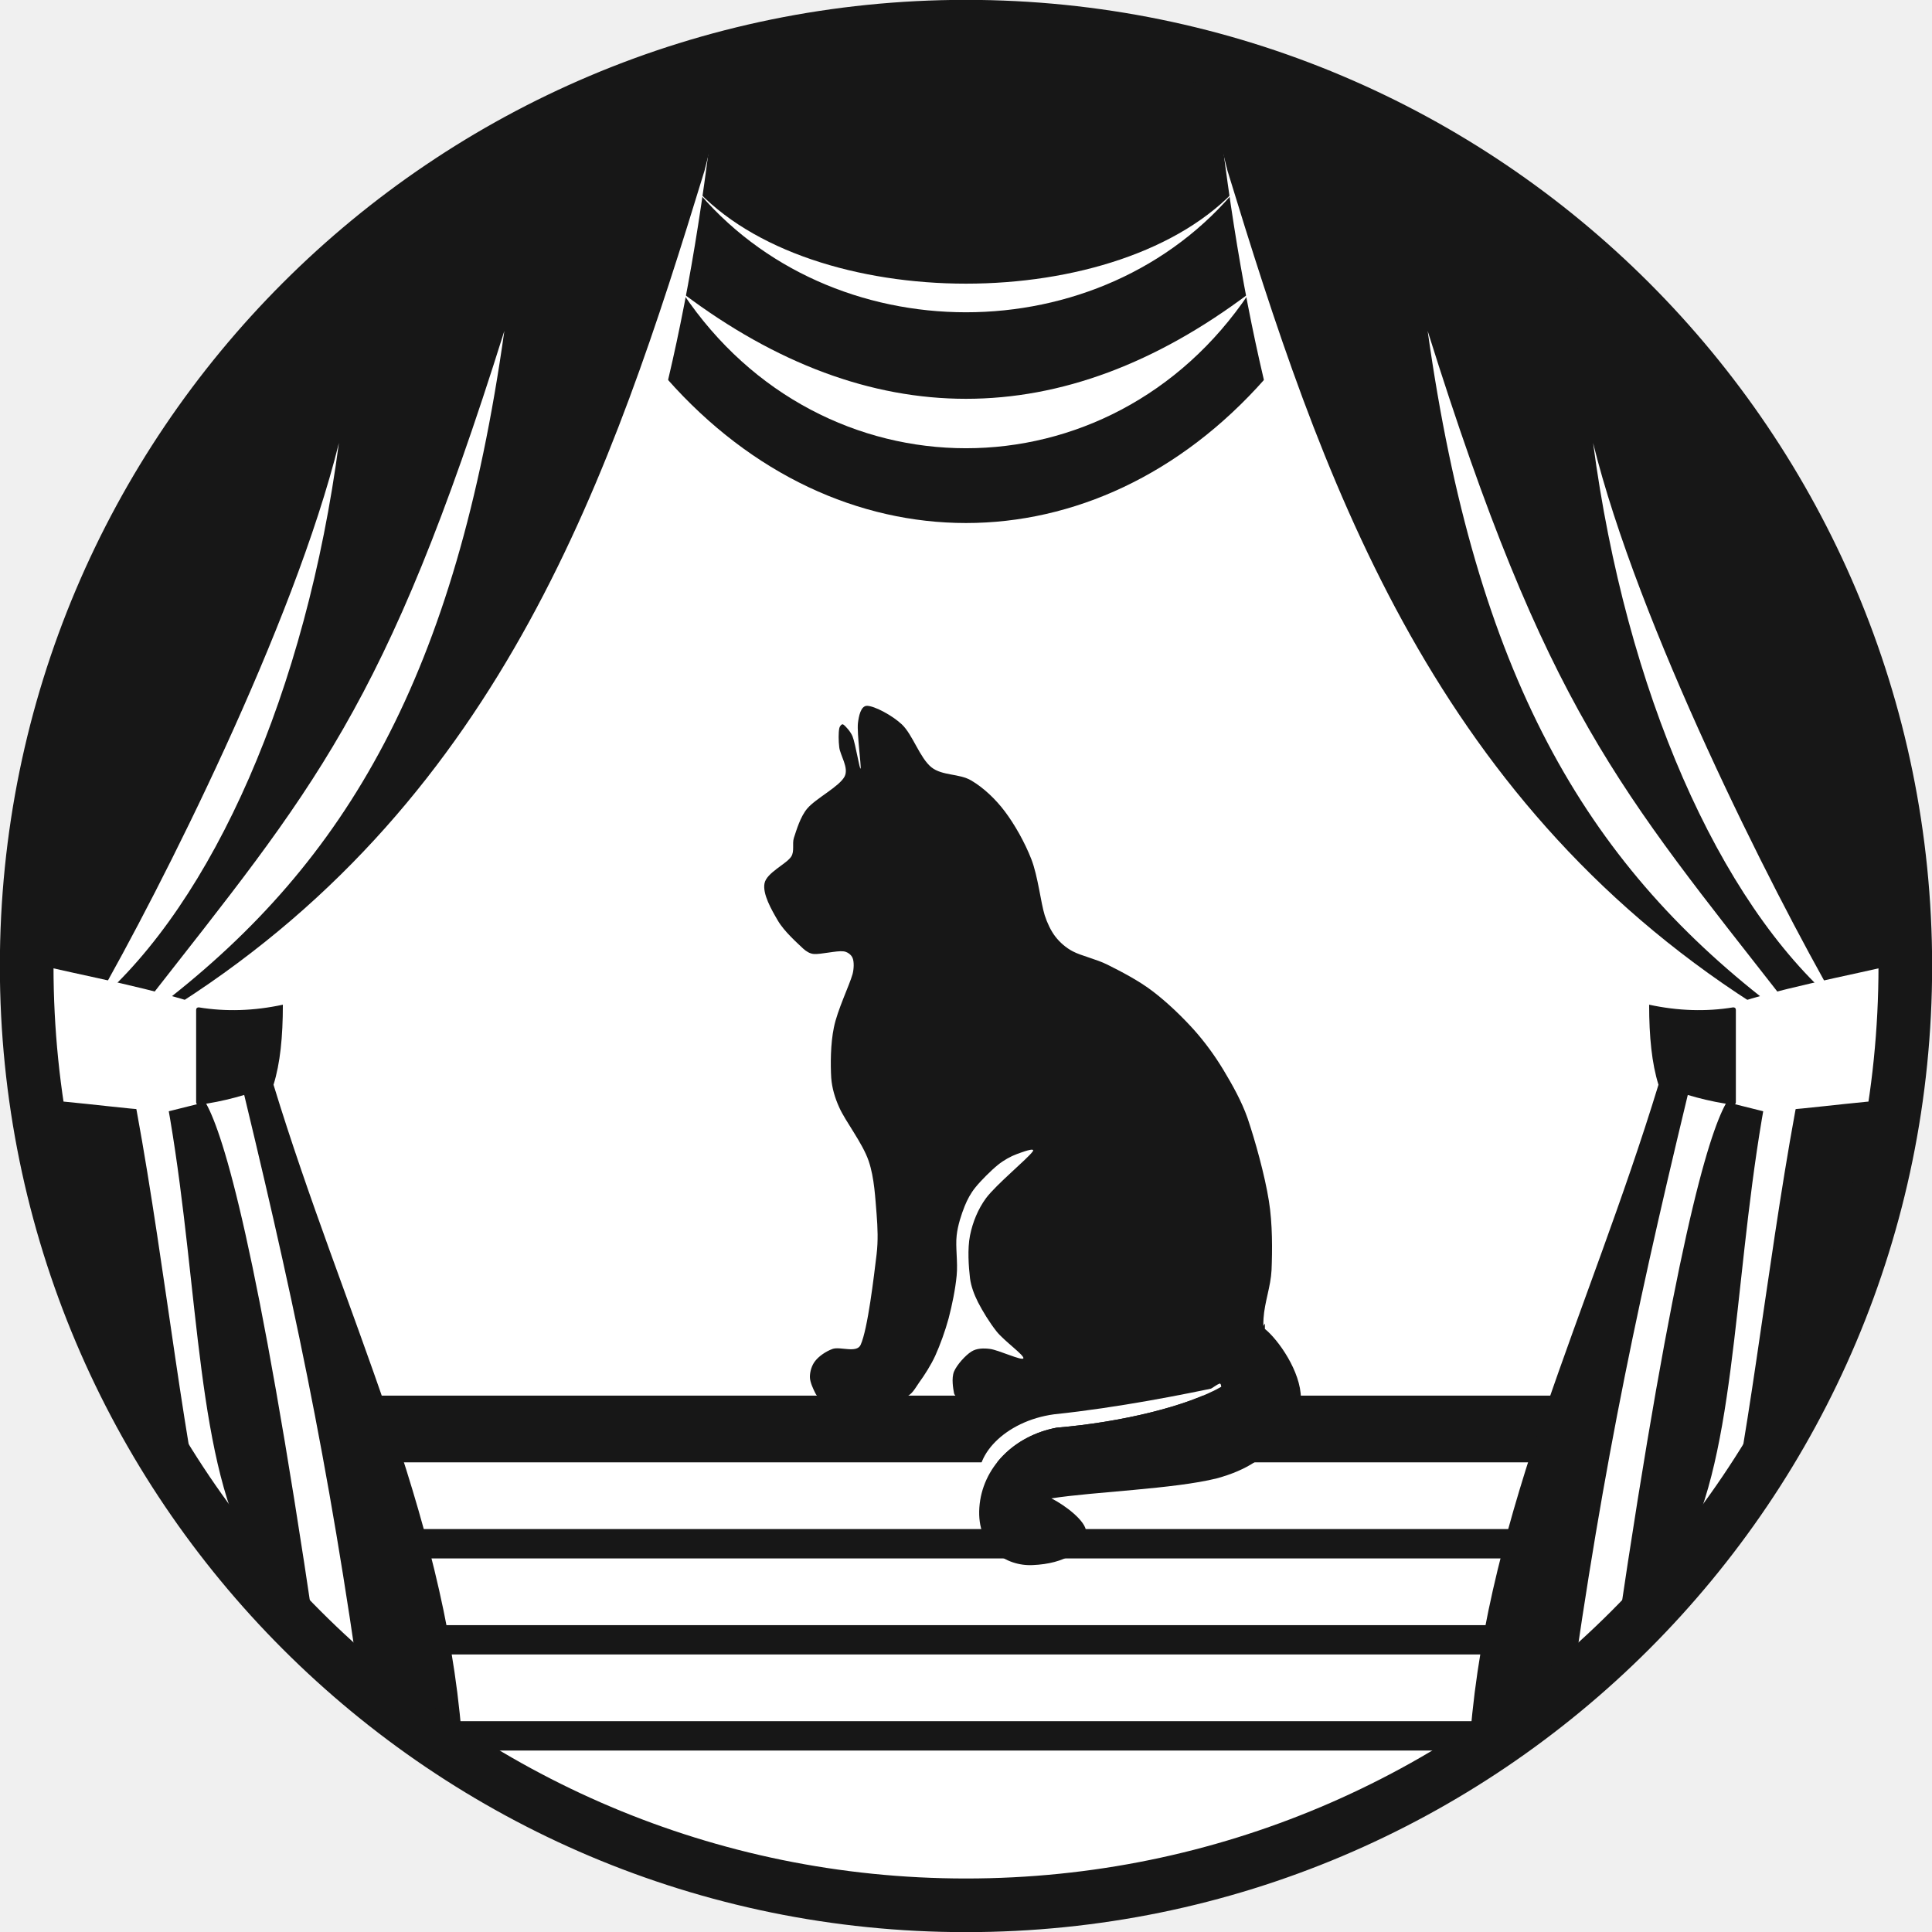
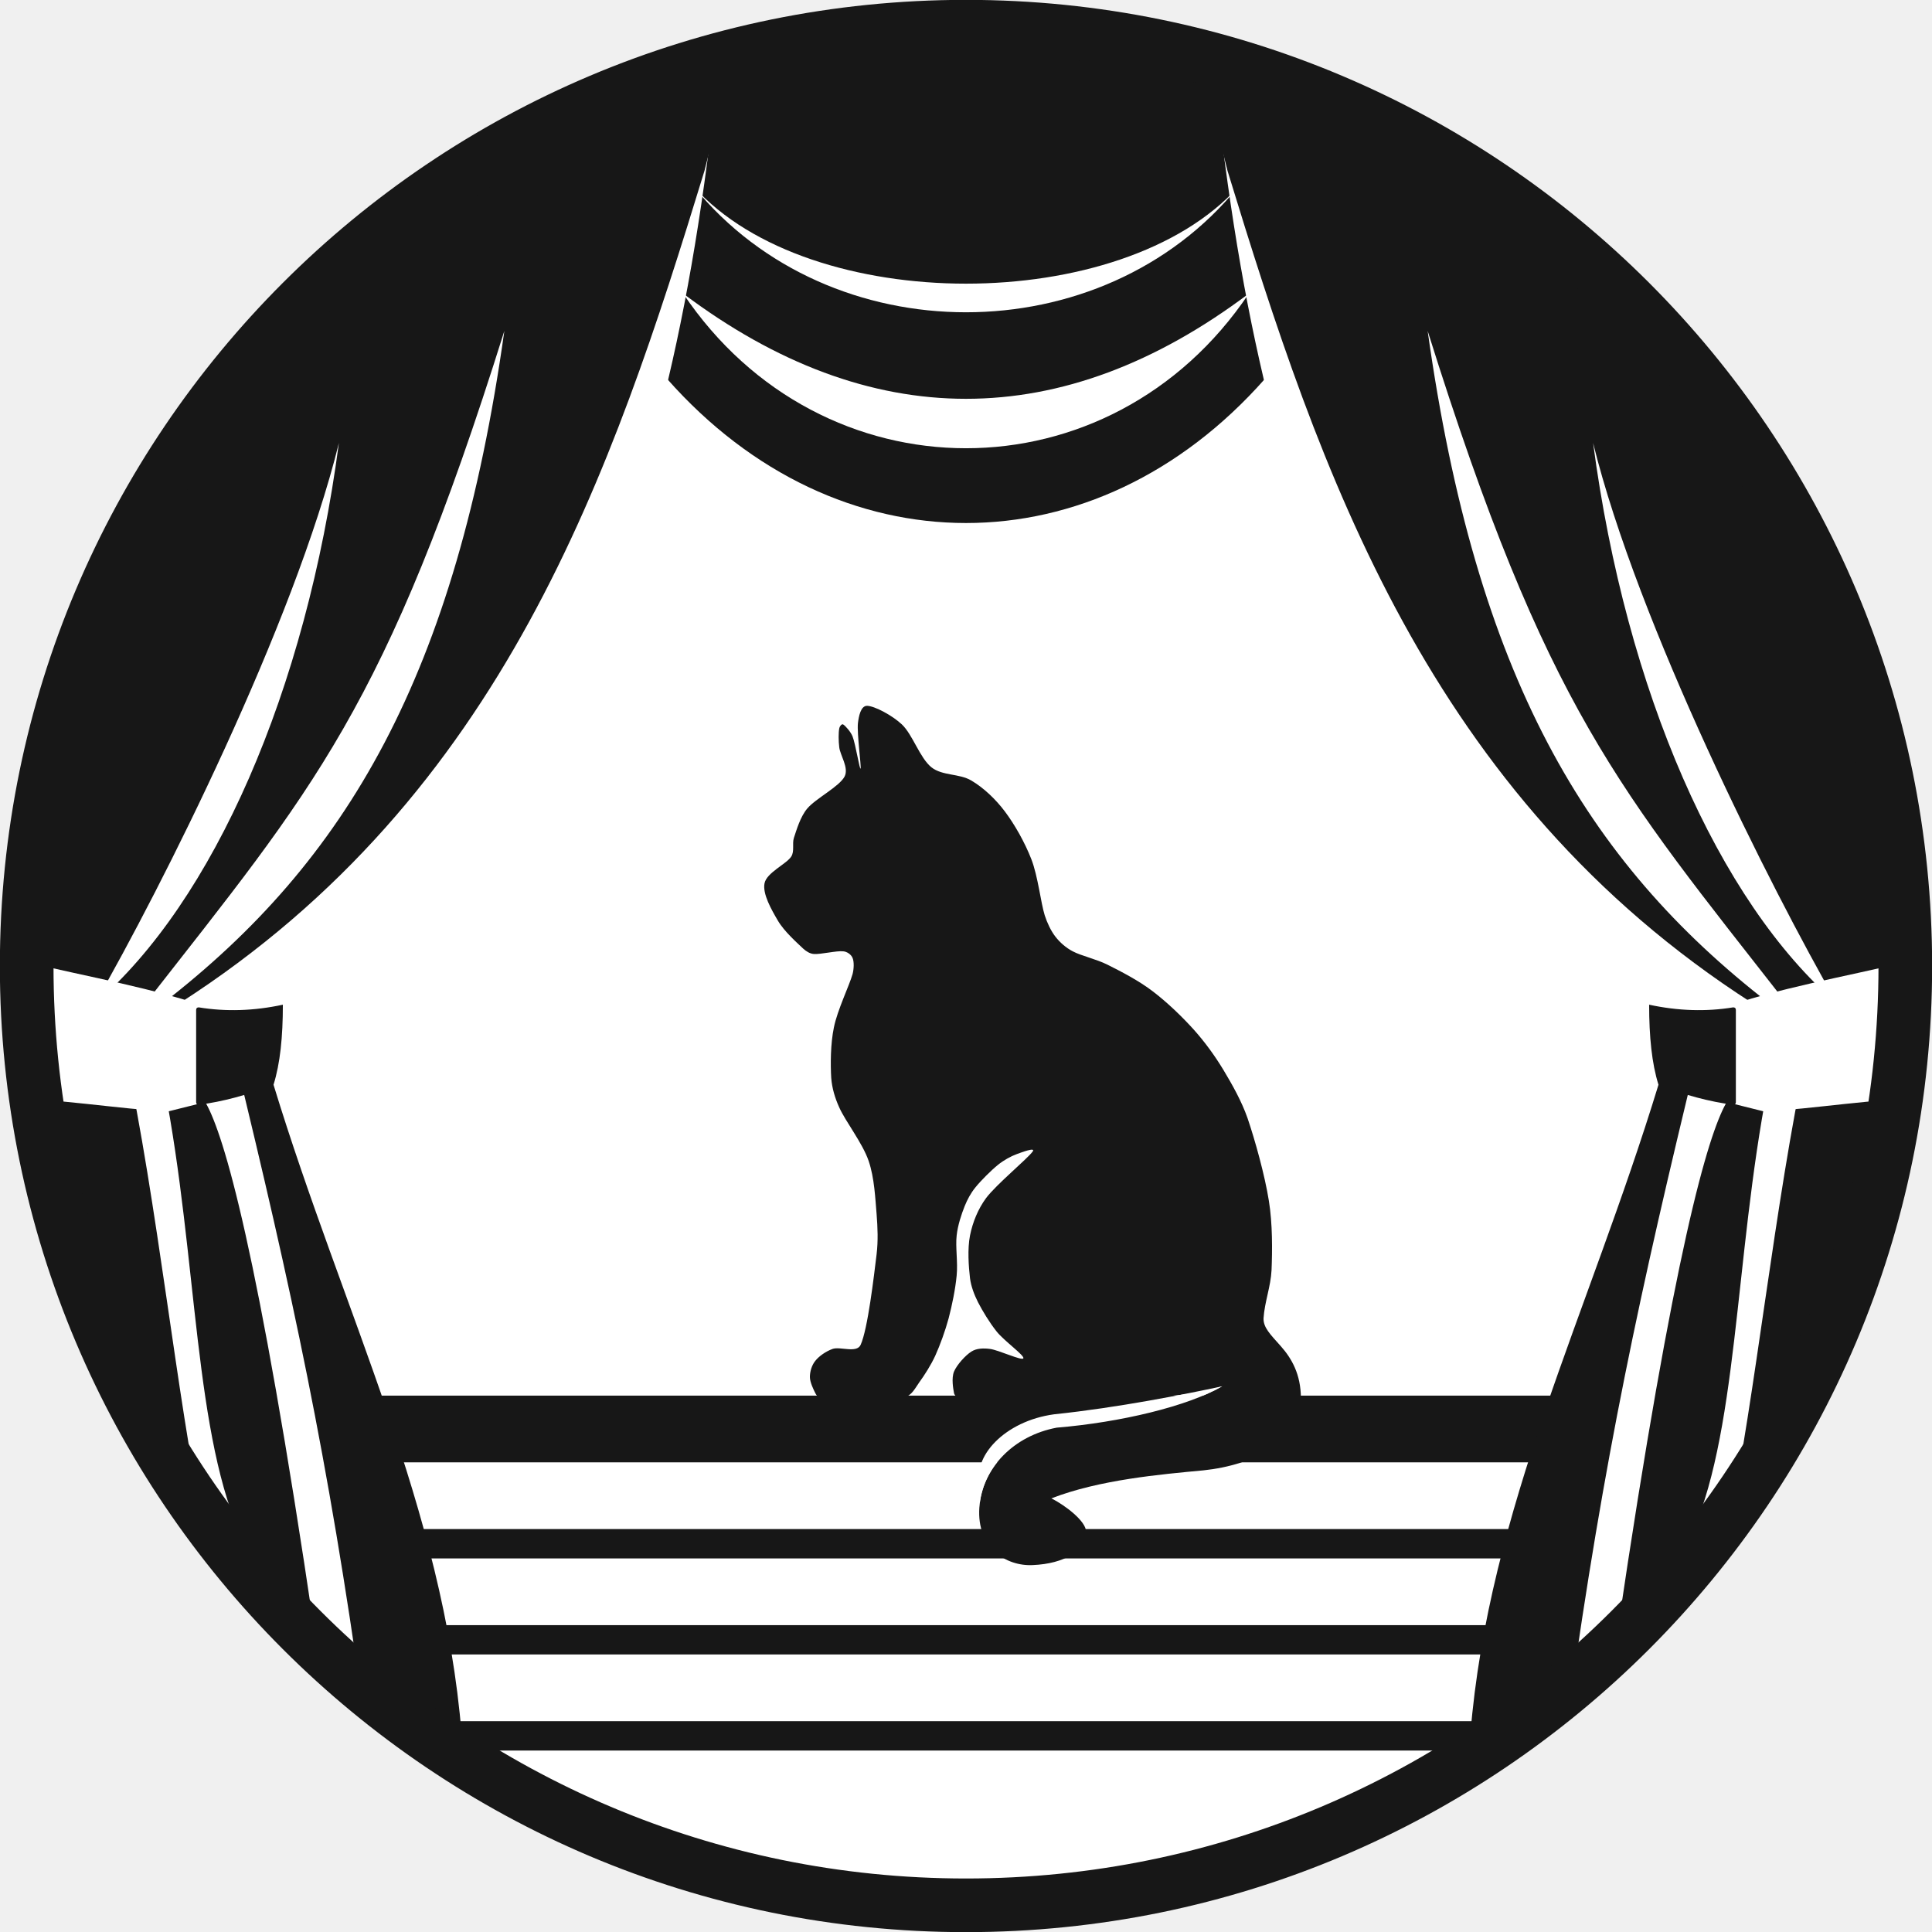
<svg xmlns="http://www.w3.org/2000/svg" viewBox="150 150 724 724">
  <defs>
    <clipPath id="ueber-kante">
      <rect x="0" y="0" width="1024" height="698" />
    </clipPath>
    <clipPath id="buehne">
      <circle cx="512" cy="512" r="343.0" />
    </clipPath>
    <g id="seitenvorhang">
      <path fill="#fff" d="M100,150H418V186C398.2,366.6 347.6,453.3 256.0,526.5L250,532H100Z" />
      <path fill="#171717" d="M100,150H421V186L414,214C379.5,326.7 338.9,447.9 217.2,526.0H100Z" />
      <path fill="#fff" d="M339,274C320.9,403.0 280.0,472.6 211.0,526.0L204.5,526C267.3,445.6 294.5,416.0 339.0,274.0Z" />
      <path fill="#fff" d="M277,316C264.7,409.0 229.9,487.9 185.7,526.0L185.6,526C210.4,482.8 260.2,384.1 277.0,316.0Z" />
      <path fill="#171717" d="M100,540H246L252.5,556.5C278.7,642.2 316.2,715.6 323.0,800.0H100Z" />
      <path fill="#fff" d="M197,545C208.9,600.3 216.4,674.5 226.0,720.0L238,720C221.7,678.0 223.5,609.3 209.0,545.0Z" />
      <path fill="#fff" d="M223.3,545C217.5,592.0 227.0,473.0 272.0,790.0L286,790C273.0,696.7 259.5,634.0 237.8,545.0Z" />
      <path fill="#fff" d="M150,508C175.0,514.7 198.0,518.1 222.0,525.5L240,527L240,556L225,563.5L213,566.5C195.0,565.7 171.1,561.5 150.0,561.5Z" />
      <path fill="#171717" d="M223.5,528.5Q223.5,527.5 224.5,527.5Q239.75,530.0 256,526.5C256,538.5 255.0,548.5 252.5,556.5Q238.0,562.25 224.5,564Q223.5,564 223.5,563Z" />
    </g>
  </defs>
  <g clip-path="url(#buehne)">
    <circle cx="512" cy="512" r="343.0" fill="#fff" />
    <g id="boden">
      <rect x="0" y="673" width="1024" height="400" fill="#fff" />
      <rect x="0" y="673" width="1024" height="25" fill="#171717" />
      <g fill="#171717">
        <rect x="0" y="723" width="1024" height="11" />
        <rect x="0" y="759" width="1024" height="11" />
        <rect x="0" y="795" width="1024" height="11" />
      </g>
    </g>
    <g id="schabracke">
      <path fill="#171717" d="M400,150H624V292C560.4,364.0 463.6,364.0 400,292Z" />
      <path fill="#fff" d="M410,220C453.5,268.4 570.5,268.4 614.0,220.0L614,220L614,220C563.0,282.7 461.0,282.7 410,220Z" />
      <path fill="#fff" d="M406,260C475.9,312.6 548.1,312.6 618.0,260.0L618,260C566.1,337.3 457.9,337.3 406,260Z" />
    </g>
    <use href="#seitenvorhang" />
    <use href="#seitenvorhang" transform="matrix(-1 0 0 1 1024 0)" />
  </g>
  <circle id="rahmen" cx="512" cy="512" r="352.0" fill="none" stroke="#171717" stroke-width="20.1" />
-   <g id="katze" fill="#171717">
-     <path d="M623.0,673.5C619.6,678.4 605.6,674.1 603.0,673.5C601.1,673.1 606.8,670.8 607.5,670.0C607.8,669.6 607.5,668.3 607.0,668.5C605.2,669.1 600.7,673.3 597.0,673.5C580.7,674.3 523.9,673.8 509.0,673.5C508.3,673.5 507.6,672.7 507.5,672.0C507.2,670.4 506.5,666.5 507.5,664.0C508.6,661.4 511.8,657.9 514.0,656.5C516.0,655.2 518.7,655.2 521.0,655.5C524.2,655.9 533.1,660.1 533.5,659.0C533.9,657.9 526.3,652.5 523.5,649.0C520.8,645.6 518.2,641.3 516.5,638.0C515.1,635.2 513.9,632.1 513.5,629.0C513.0,624.8 512.5,618.0 513.5,613.0C514.5,608.0 516.5,603.1 519.5,599.0C523.4,593.8 535.1,584.2 537.0,581.5C538.2,579.8 532.9,581.8 531.0,582.5C528.8,583.3 526.1,584.8 524.0,586.5C521.4,588.6 517.6,592.4 515.5,595.0C513.8,597.1 512.5,599.5 511.5,602.0C510.3,605.0 508.9,609.2 508.5,613.0C508.0,617.3 509.0,623.0 508.5,628.0C508.0,633.2 506.8,639.0 505.5,644.0C504.2,648.8 502.3,654.0 500.5,658.0C498.9,661.5 496.4,665.4 494.5,668.0C493.0,670.1 491.6,673.1 489.0,673.5C482.8,674.4 462.6,673.8 457.0,673.5C456.3,673.5 455.8,672.6 455.5,672.0C454.9,670.8 453.5,668.0 453.5,666.0C453.5,664.0 454.2,661.6 455.5,660.0C456.9,658.2 459.5,656.4 462.0,655.5C464.8,654.5 471.0,657.2 472.5,654.0C475.2,648.1 477.5,628.2 478.5,620.0C479.1,615.0 478.9,610.0 478.5,605.0C478.0,599.2 477.7,591.4 475.5,585.0C473.2,578.3 466.8,570.2 464.5,565.0C462.9,561.5 461.8,557.8 461.5,554.0C461.2,549.0 461.2,541.2 462.5,535.0C463.8,528.5 468.3,519.3 469.5,515.0C470.0,513.1 470.1,510.4 469.5,509.0C469.0,507.7 467.4,506.6 466.0,506.5C463.6,506.2 457.5,507.7 455.0,507.5C453.5,507.4 452.1,506.5 451.0,505.5C448.8,503.4 443.9,499.1 441.5,495.0C439.1,490.9 435.7,485.0 436.5,481.0C437.3,477.0 444.7,473.8 446.5,471.0C447.8,469.0 446.8,466.2 447.5,464.0C448.5,461.0 449.9,456.1 452.5,453.0C455.7,449.2 464.5,444.8 466.5,441.0C468.2,437.7 464.8,433.0 464.5,430.0C464.2,427.7 464.2,424.4 464.5,423.0C464.6,422.3 465.4,421.1 466.0,421.5C466.8,422.0 468.8,424.2 469.5,426.0C470.6,428.8 472.2,438.8 472.5,438.0C472.8,437.2 471.1,424.9 471.5,421.0C471.8,418.6 472.5,414.4 475.0,414.5C477.8,414.6 484.4,418.1 488.0,421.5C492.0,425.3 494.7,434.0 499.0,437.5C503.1,440.8 509.5,439.8 514.0,442.5C518.6,445.2 523.1,449.5 526.5,454.0C530.2,458.9 534.0,465.6 536.5,472.0C539.0,478.5 540.0,488.2 541.5,493.0C542.4,495.8 543.8,498.8 545.5,501.0C547.2,503.2 549.5,505.2 552.0,506.5C555.2,508.2 560.8,509.4 565.0,511.5C570.0,514.0 576.8,517.5 582.0,521.5C587.4,525.6 593.1,531.1 597.5,536.0C601.6,540.6 605.3,545.7 608.5,551.0C611.8,556.5 615.3,562.7 617.5,569.0C620.3,577.2 624.0,590.5 625.5,600.0C626.9,608.6 626.8,618.7 626.5,626.0C626.2,632.1 623.9,637.9 623.5,644.0C622.9,651.9 626.4,668.6 623.0,673.5Z" />
+   <g id="katze">
+     <path d="M509,673.5C508.3,673.5 507.6,672.7 507.5,672.0C507.2,670.4 506.5,666.5 507.5,664.0C508.6,661.4 511.8,657.9 514.0,656.5C516.0,655.2 518.7,655.2 521.0,655.5C524.2,655.9 533.1,660.1 533.5,659.0C533.9,657.9 526.3,652.5 523.5,649.0C520.8,645.6 518.2,641.3 516.5,638.0C515.1,635.2 513.9,632.1 513.5,629.0C513.0,624.8 512.5,618.0 513.5,613.0C514.5,608.0 516.5,603.1 519.5,599.0C523.4,593.8 535.1,584.2 537.0,581.5C538.2,579.8 532.9,581.8 531.0,582.5C528.8,583.3 526.1,584.8 524.0,586.5C521.4,588.6 517.6,592.4 515.5,595.0C513.8,597.1 512.5,599.5 511.5,602.0C510.3,605.0 508.9,609.2 508.5,613.0C508.0,617.3 509.0,623.0 508.5,628.0C508.0,633.2 506.8,639.0 505.5,644.0C504.2,648.8 502.3,654.0 500.5,658.0C498.9,661.5 496.4,665.4 494.5,668.0C493.0,670.1 491.6,673.1 489.0,673.5C482.8,674.4 462.6,673.8 457.0,673.5C456.3,673.5 455.8,672.6 455.5,672.0C454.9,670.8 453.5,668.0 453.5,666.0C453.5,664.0 454.2,661.6 455.5,660.0C456.9,658.2 459.5,656.4 462.0,655.5C464.8,654.5 471.0,657.2 472.5,654.0C475.2,648.1 477.5,628.2 478.5,620.0C479.1,615.0 478.9,610.0 478.5,605.0C478.0,599.2 477.7,591.4 475.5,585.0C473.2,578.3 466.8,570.2 464.5,565.0C462.9,561.5 461.8,557.8 461.5,554.0C461.2,549.0 461.2,541.2 462.5,535.0C463.8,528.5 468.3,519.3 469.5,515.0C470.0,513.1 470.1,510.4 469.5,509.0C469.0,507.7 467.4,506.6 466.0,506.5C463.6,506.2 457.5,507.7 455.0,507.5C453.5,507.4 452.1,506.5 451.0,505.5C448.8,503.4 443.9,499.1 441.5,495.0C439.1,490.9 435.7,485.0 436.5,481.0C437.3,477.0 444.7,473.8 446.5,471.0C447.8,469.0 446.8,466.2 447.5,464.0C448.5,461.0 449.9,456.1 452.5,453.0C455.7,449.2 464.5,444.8 466.5,441.0C468.2,437.7 464.8,433.0 464.5,430.0C464.2,427.7 464.2,424.4 464.5,423.0C464.6,422.3 465.4,421.1 466.0,421.5C466.8,422.0 468.8,424.2 469.5,426.0C470.6,428.8 472.2,438.8 472.5,438.0C472.8,437.2 471.1,424.9 471.5,421.0C471.8,418.6 472.5,414.4 475.0,414.5C477.8,414.6 484.4,418.1 488.0,421.5C492.0,425.3 494.7,434.0 499.0,437.5C503.1,440.8 509.5,439.8 514.0,442.5C518.6,445.2 523.1,449.5 526.5,454.0C530.2,458.9 534.0,465.6 536.5,472.0C539.0,478.5 540.0,488.2 541.5,493.0C542.4,495.8 543.8,498.8 545.5,501.0C547.2,503.2 549.5,505.2 552.0,506.5C555.2,508.2 560.8,509.4 565.0,511.5C570.0,514.0 576.8,517.5 582.0,521.5C587.4,525.6 593.1,531.1 597.5,536.0C601.6,540.6 605.3,545.7 608.5,551.0C611.8,556.5 615.3,562.7 617.5,569.0C620.3,577.2 624.0,590.5 625.5,600.0C626.9,608.6 626.8,618.7 626.5,626.0C626.2,632.1 623.9,637.9 623.5,644.0C623.4,647.5 626,650 630,654.5C634,659 637.5,665 637.5,674C637.5,690 620,699 601,701C585,702.5 562,704.5 544,711.5C549,714 557,720 557,724C557,731 549,736 537,736.5C527,737 516,730 517,715C518,700 530,688 546,685C570,683 595,677 608,669.5C600,672 590,673.4 580,673.6L509,673.5Z" fill="#171717" />
    <path d="M608,669.5C595,677 570,683 546,685C530,688 518,700 517,715L517.4,707C514,696 526.5,682.5 545,680C569,677.5 594,672.5 608,669.5Z" fill="#fff" />
-     <path d="M624,646L608,669.5C595,677 570,683 546,685C530,688 518,700 517,715C516,730 527,737 537,736.5C549,736 557,731 557,724C557,720 549,714 544,711.5C560,709 590,708 606,704C617,701 625,696 630,688L637.5,674C637.5,664 629,652 624,648Z" />
  </g>
</svg>
